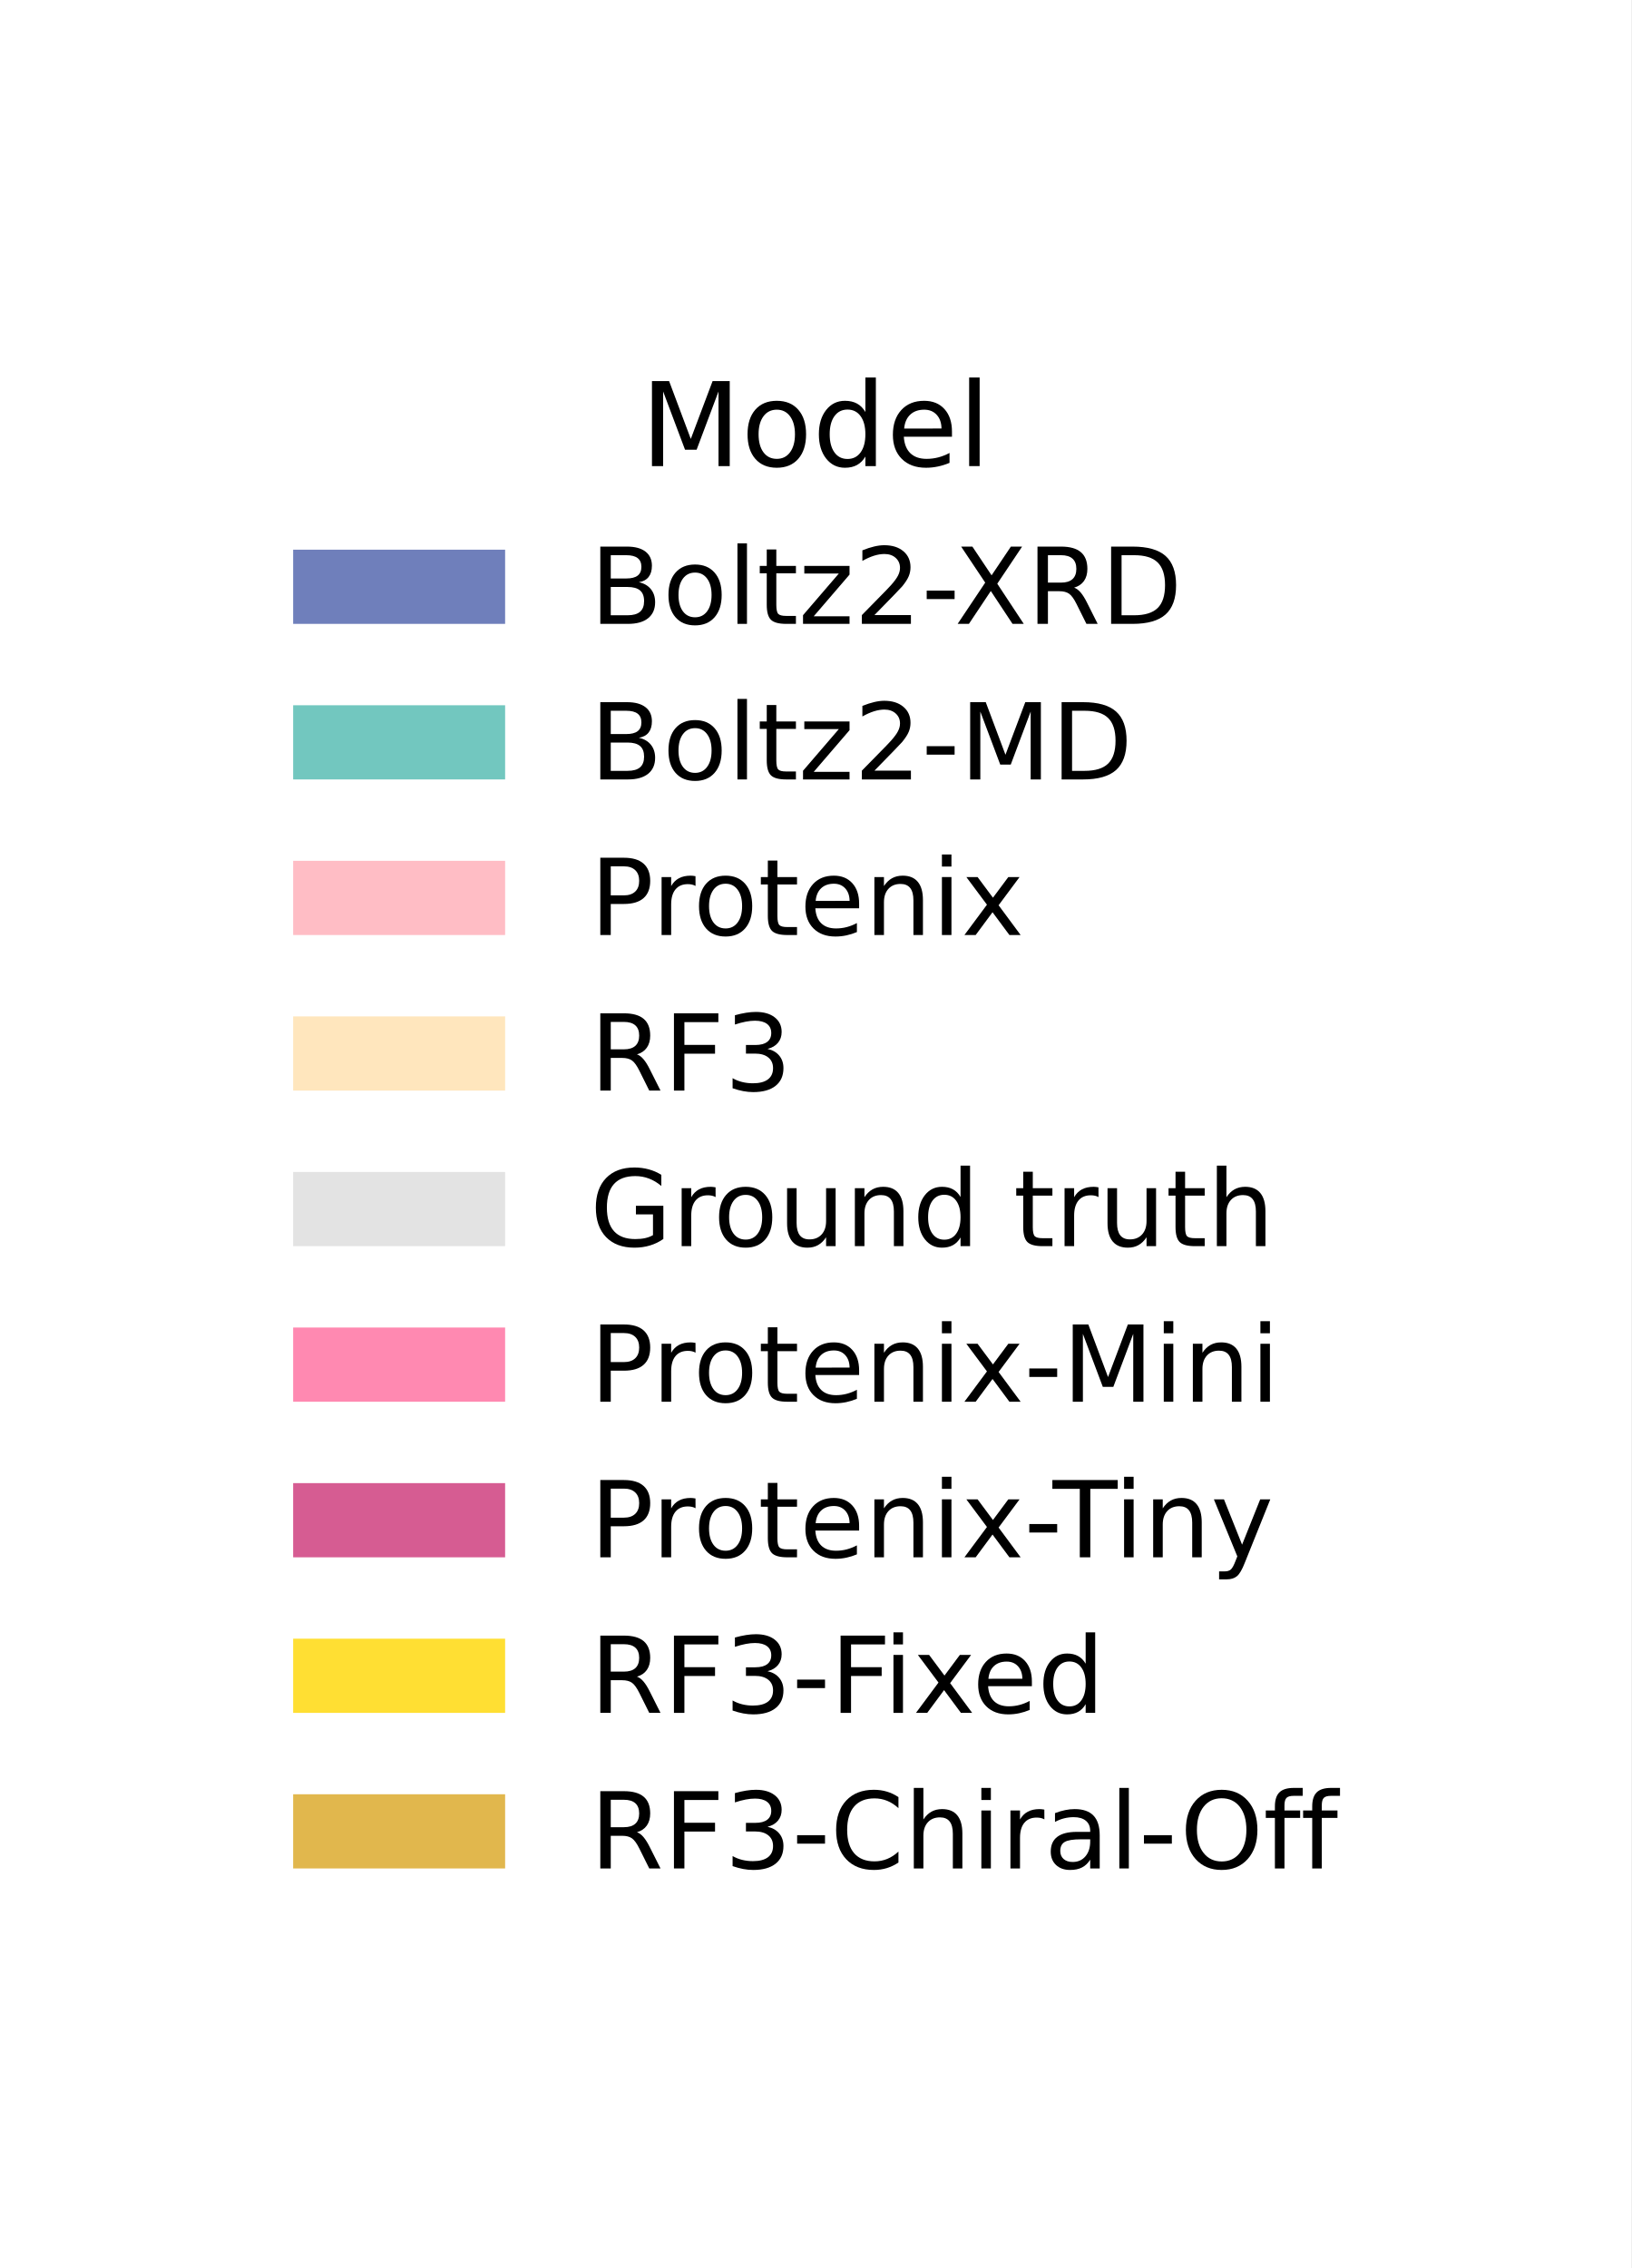
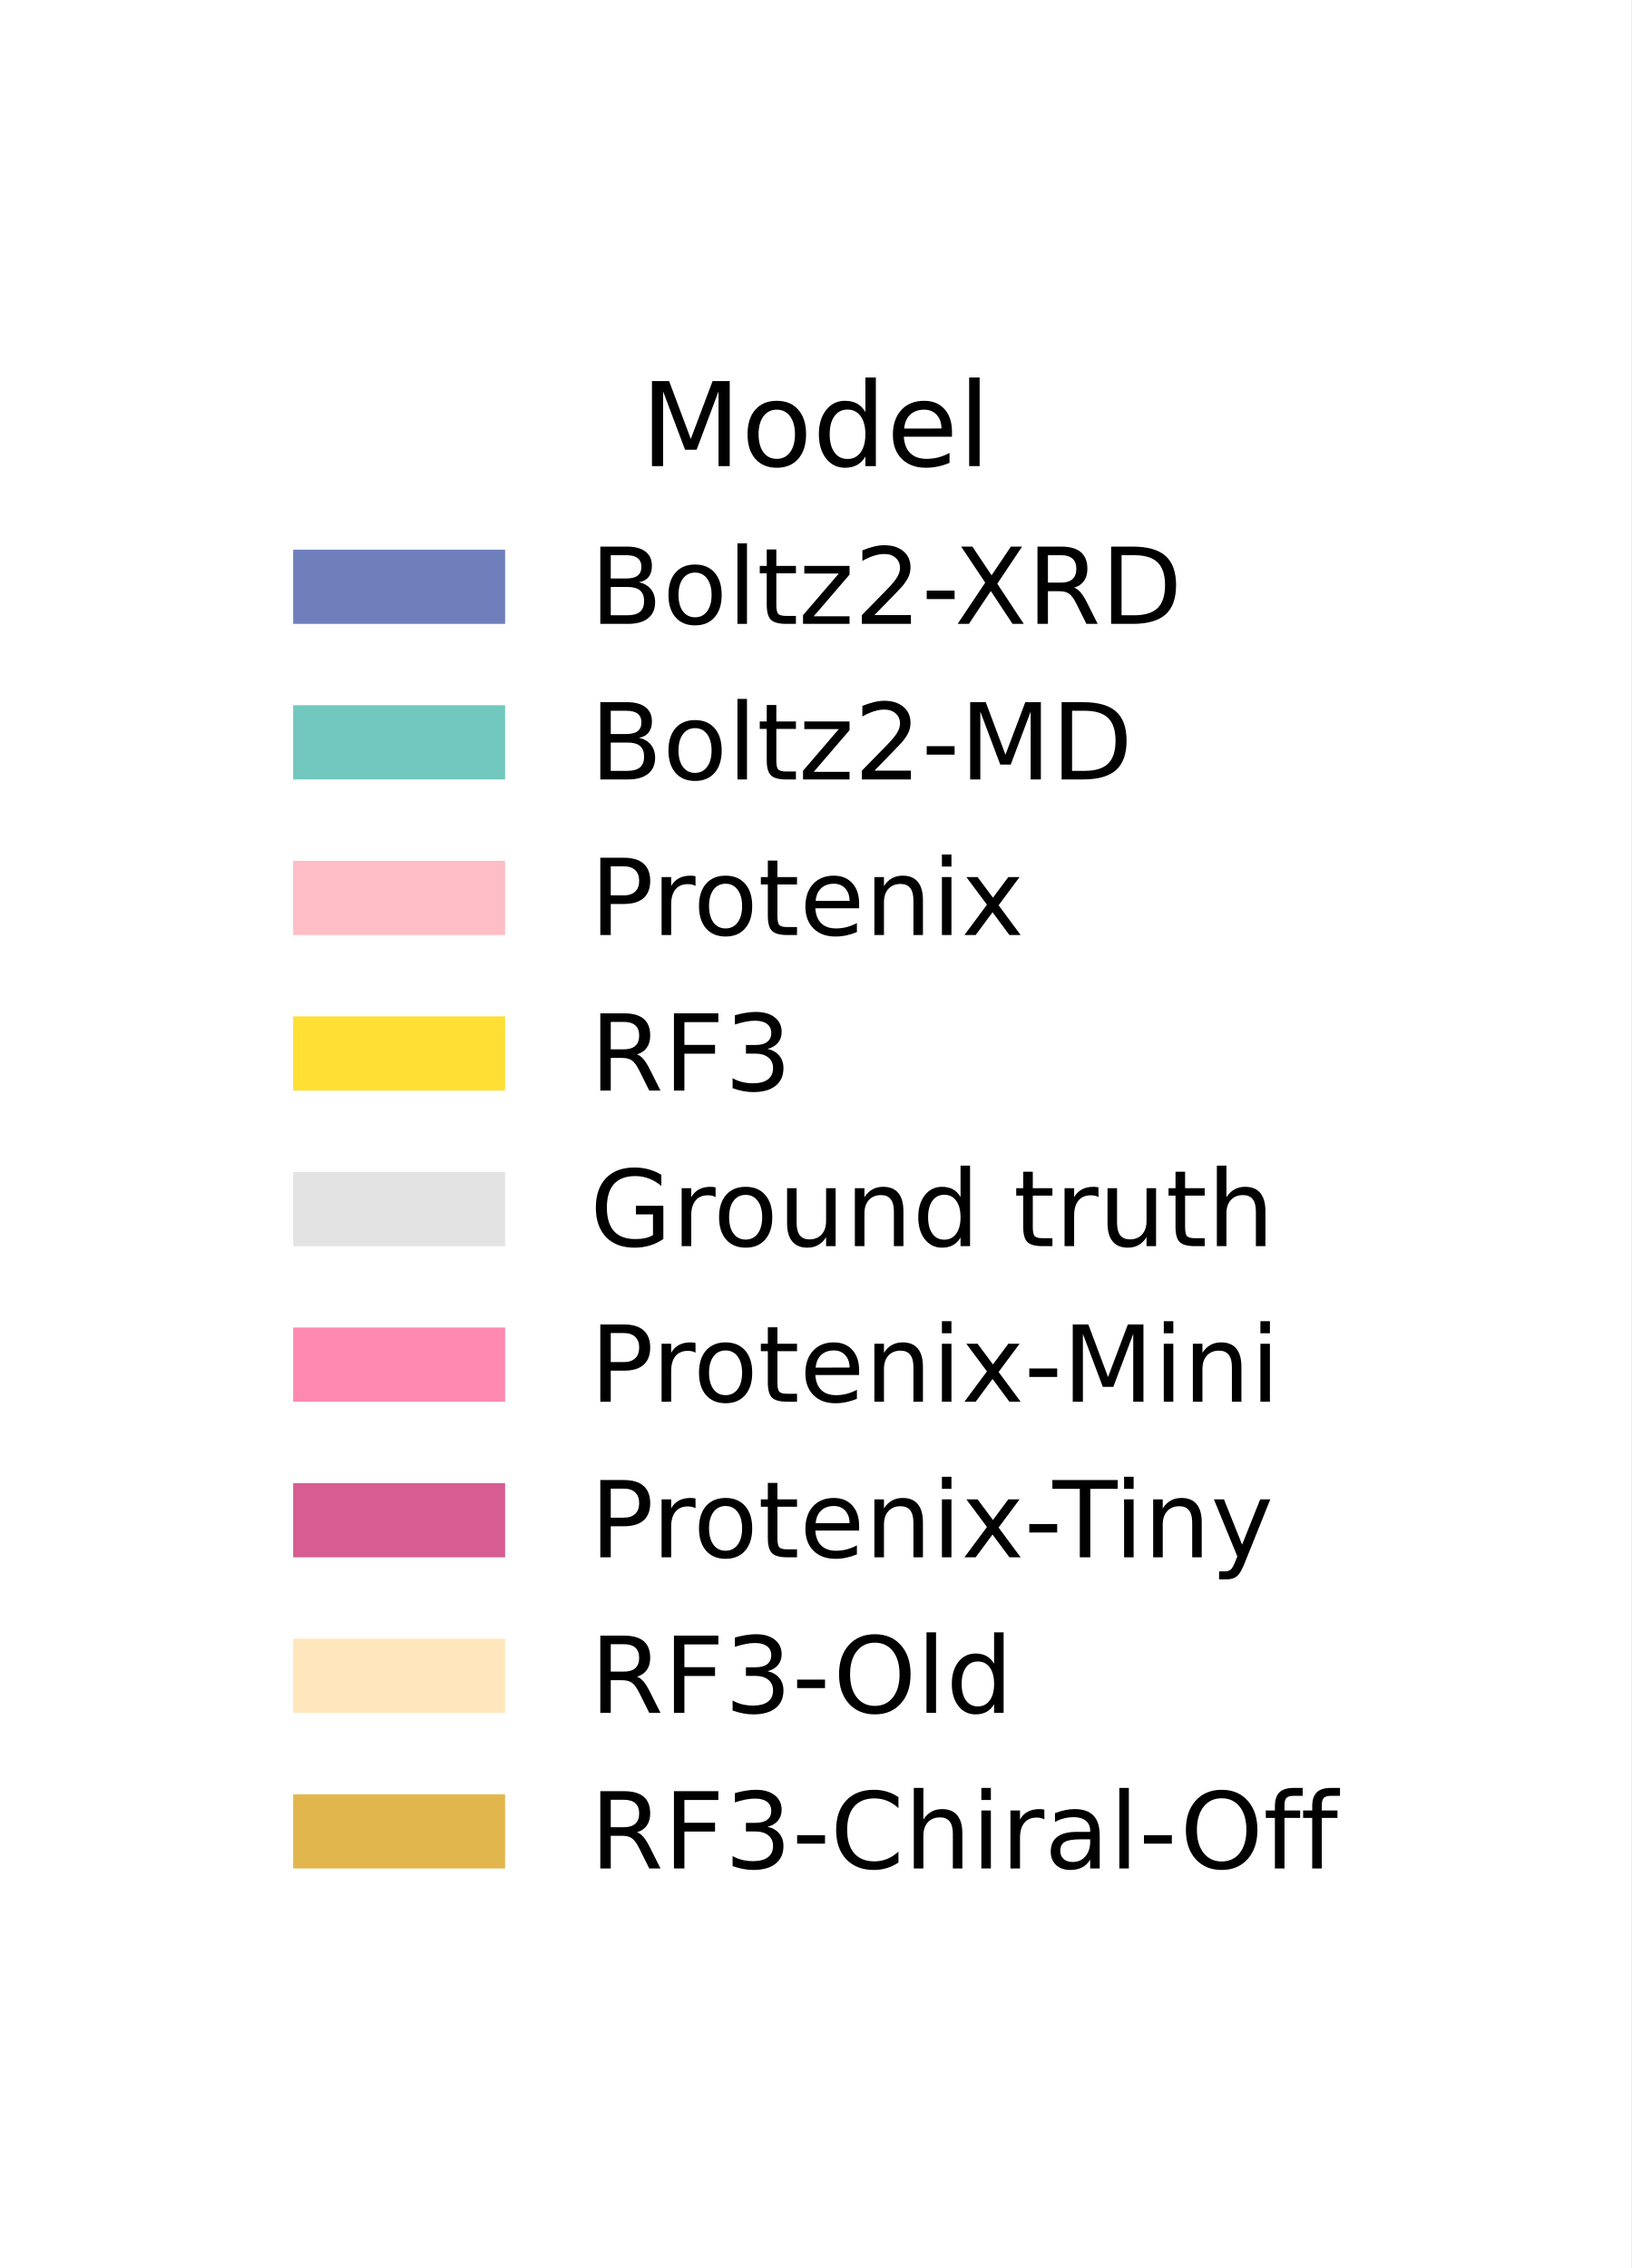
<svg xmlns="http://www.w3.org/2000/svg" xmlns:xlink="http://www.w3.org/1999/xlink" width="153.9pt" height="213.984pt" viewBox="0 0 153.9 213.984" version="1.1">
  <defs>
    <style type="text/css">*{stroke-linejoin: round; stroke-linecap: butt}</style>
  </defs>
  <g id="figure_1">
    <g id="patch_1">
      <path d="M 0 213.984  L 153.9 213.984  L 153.9 0  L 0 0  z " style="fill: #ffffff" />
    </g>
    <g id="axes_1">
      <g id="legend_1">
        <g id="text_1">
          <g transform="translate(60.43539 43.97575) scale(0.11 -0.11)">
            <defs>
              <path id="DejaVuSans-4d" d="M 628 4666  L 1569 4666  L 2759 1491  L 3956 4666  L 4897 4666  L 4897 0  L 4281 0  L 4281 4097  L 3078 897  L 2444 897  L 1241 4097  L 1241 0  L 628 0  L 628 4666  z " transform="scale(0.015625)" />
              <path id="DejaVuSans-6f" d="M 1959 3097  Q 1497 3097 1228 2736  Q 959 2375 959 1747  Q 959 1119 1226 758  Q 1494 397 1959 397  Q 2419 397 2687 759  Q 2956 1122 2956 1747  Q 2956 2369 2687 2733  Q 2419 3097 1959 3097  z M 1959 3584  Q 2709 3584 3137 3096  Q 3566 2609 3566 1747  Q 3566 888 3137 398  Q 2709 -91 1959 -91  Q 1206 -91 779 398  Q 353 888 353 1747  Q 353 2609 779 3096  Q 1206 3584 1959 3584  z " transform="scale(0.015625)" />
              <path id="DejaVuSans-64" d="M 2906 2969  L 2906 4863  L 3481 4863  L 3481 0  L 2906 0  L 2906 525  Q 2725 213 2448 61  Q 2172 -91 1784 -91  Q 1150 -91 751 415  Q 353 922 353 1747  Q 353 2572 751 3078  Q 1150 3584 1784 3584  Q 2172 3584 2448 3432  Q 2725 3281 2906 2969  z M 947 1747  Q 947 1113 1208 752  Q 1469 391 1925 391  Q 2381 391 2643 752  Q 2906 1113 2906 1747  Q 2906 2381 2643 2742  Q 2381 3103 1925 3103  Q 1469 3103 1208 2742  Q 947 2381 947 1747  z " transform="scale(0.015625)" />
              <path id="DejaVuSans-65" d="M 3597 1894  L 3597 1613  L 953 1613  Q 991 1019 1311 708  Q 1631 397 2203 397  Q 2534 397 2845 478  Q 3156 559 3463 722  L 3463 178  Q 3153 47 2828 -22  Q 2503 -91 2169 -91  Q 1331 -91 842 396  Q 353 884 353 1716  Q 353 2575 817 3079  Q 1281 3584 2069 3584  Q 2775 3584 3186 3129  Q 3597 2675 3597 1894  z M 3022 2063  Q 3016 2534 2758 2815  Q 2500 3097 2075 3097  Q 1594 3097 1305 2825  Q 1016 2553 972 2059  L 3022 2063  z " transform="scale(0.015625)" />
              <path id="DejaVuSans-6c" d="M 603 4863  L 1178 4863  L 1178 0  L 603 0  L 603 4863  z " transform="scale(0.015625)" />
            </defs>
            <use xlink:href="#DejaVuSans-4d" />
            <use xlink:href="#DejaVuSans-6f" transform="translate(86.2793 0)" />
            <use xlink:href="#DejaVuSans-64" transform="translate(147.4609 0)" />
            <use xlink:href="#DejaVuSans-65" transform="translate(210.9375 0)" />
            <use xlink:href="#DejaVuSans-6c" transform="translate(272.4609 0)" />
          </g>
        </g>
        <g id="patch_2">
          <path d="M 27.659 58.862  L 47.659 58.862  L 47.659 51.862  L 27.659 51.862  z " style="fill: #4b5faa; opacity: 0.8" />
        </g>
        <g id="text_2">
          <g transform="translate(55.65937 58.86184) scale(0.1 -0.1)">
            <defs>
              <path id="DejaVuSans-42" d="M 1259 2228  L 1259 519  L 2272 519  Q 2781 519 3026 730  Q 3272 941 3272 1375  Q 3272 1813 3026 2020  Q 2781 2228 2272 2228  L 1259 2228  z M 1259 4147  L 1259 2741  L 2194 2741  Q 2656 2741 2882 2914  Q 3109 3088 3109 3444  Q 3109 3797 2882 3972  Q 2656 4147 2194 4147  L 1259 4147  z M 628 4666  L 2241 4666  Q 2963 4666 3353 4366  Q 3744 4066 3744 3513  Q 3744 3084 3544 2831  Q 3344 2578 2956 2516  Q 3422 2416 3680 2098  Q 3938 1781 3938 1306  Q 3938 681 3513 340  Q 3088 0 2303 0  L 628 0  L 628 4666  z " transform="scale(0.015625)" />
              <path id="DejaVuSans-74" d="M 1172 4494  L 1172 3500  L 2356 3500  L 2356 3053  L 1172 3053  L 1172 1153  Q 1172 725 1289 603  Q 1406 481 1766 481  L 2356 481  L 2356 0  L 1766 0  Q 1100 0 847 248  Q 594 497 594 1153  L 594 3053  L 172 3053  L 172 3500  L 594 3500  L 594 4494  L 1172 4494  z " transform="scale(0.015625)" />
              <path id="DejaVuSans-7a" d="M 353 3500  L 3084 3500  L 3084 2975  L 922 459  L 3084 459  L 3084 0  L 275 0  L 275 525  L 2438 3041  L 353 3041  L 353 3500  z " transform="scale(0.015625)" />
              <path id="DejaVuSans-32" d="M 1228 531  L 3431 531  L 3431 0  L 469 0  L 469 531  Q 828 903 1448 1529  Q 2069 2156 2228 2338  Q 2531 2678 2651 2914  Q 2772 3150 2772 3378  Q 2772 3750 2511 3984  Q 2250 4219 1831 4219  Q 1534 4219 1204 4116  Q 875 4013 500 3803  L 500 4441  Q 881 4594 1212 4672  Q 1544 4750 1819 4750  Q 2544 4750 2975 4387  Q 3406 4025 3406 3419  Q 3406 3131 3298 2873  Q 3191 2616 2906 2266  Q 2828 2175 2409 1742  Q 1991 1309 1228 531  z " transform="scale(0.015625)" />
              <path id="DejaVuSans-2d" d="M 313 2009  L 1997 2009  L 1997 1497  L 313 1497  L 313 2009  z " transform="scale(0.015625)" />
              <path id="DejaVuSans-58" d="M 403 4666  L 1081 4666  L 2241 2931  L 3406 4666  L 4084 4666  L 2584 2425  L 4184 0  L 3506 0  L 2194 1984  L 872 0  L 191 0  L 1856 2491  L 403 4666  z " transform="scale(0.015625)" />
              <path id="DejaVuSans-52" d="M 2841 2188  Q 3044 2119 3236 1894  Q 3428 1669 3622 1275  L 4263 0  L 3584 0  L 2988 1197  Q 2756 1666 2539 1819  Q 2322 1972 1947 1972  L 1259 1972  L 1259 0  L 628 0  L 628 4666  L 2053 4666  Q 2853 4666 3247 4331  Q 3641 3997 3641 3322  Q 3641 2881 3436 2590  Q 3231 2300 2841 2188  z M 1259 4147  L 1259 2491  L 2053 2491  Q 2509 2491 2742 2702  Q 2975 2913 2975 3322  Q 2975 3731 2742 3939  Q 2509 4147 2053 4147  L 1259 4147  z " transform="scale(0.015625)" />
              <path id="DejaVuSans-44" d="M 1259 4147  L 1259 519  L 2022 519  Q 2988 519 3436 956  Q 3884 1394 3884 2338  Q 3884 3275 3436 3711  Q 2988 4147 2022 4147  L 1259 4147  z M 628 4666  L 1925 4666  Q 3281 4666 3915 4102  Q 4550 3538 4550 2338  Q 4550 1131 3912 565  Q 3275 0 1925 0  L 628 0  L 628 4666  z " transform="scale(0.015625)" />
            </defs>
            <use xlink:href="#DejaVuSans-42" />
            <use xlink:href="#DejaVuSans-6f" transform="translate(68.60352 0)" />
            <use xlink:href="#DejaVuSans-6c" transform="translate(129.7852 0)" />
            <use xlink:href="#DejaVuSans-74" transform="translate(157.5684 0)" />
            <use xlink:href="#DejaVuSans-7a" transform="translate(196.7773 0)" />
            <use xlink:href="#DejaVuSans-32" transform="translate(249.2676 0)" />
            <use xlink:href="#DejaVuSans-2d" transform="translate(312.8906 0)" />
            <use xlink:href="#DejaVuSans-58" transform="translate(343.9746 0)" />
            <use xlink:href="#DejaVuSans-52" transform="translate(412.4805 0)" />
            <use xlink:href="#DejaVuSans-44" transform="translate(481.9629 0)" />
          </g>
        </g>
        <g id="patch_3">
          <path d="M 27.659 73.54  L 47.659 73.54  L 47.659 66.54  L 27.659 66.54  z " style="fill: #4fb9af; opacity: 0.8" />
        </g>
        <g id="text_3">
          <g transform="translate(55.65937 73.53997) scale(0.1 -0.1)">
            <use xlink:href="#DejaVuSans-42" />
            <use xlink:href="#DejaVuSans-6f" transform="translate(68.60352 0)" />
            <use xlink:href="#DejaVuSans-6c" transform="translate(129.7852 0)" />
            <use xlink:href="#DejaVuSans-74" transform="translate(157.5684 0)" />
            <use xlink:href="#DejaVuSans-7a" transform="translate(196.7773 0)" />
            <use xlink:href="#DejaVuSans-32" transform="translate(249.2676 0)" />
            <use xlink:href="#DejaVuSans-2d" transform="translate(312.8906 0)" />
            <use xlink:href="#DejaVuSans-4d" transform="translate(348.9746 0)" />
            <use xlink:href="#DejaVuSans-44" transform="translate(435.2539 0)" />
          </g>
        </g>
        <g id="patch_4">
          <path d="M 27.659 88.218  L 47.659 88.218  L 47.659 81.218  L 27.659 81.218  z " style="fill: #ffacb7; opacity: 0.8" />
        </g>
        <g id="text_4">
          <g transform="translate(55.65937 88.21809) scale(0.1 -0.1)">
            <defs>
              <path id="DejaVuSans-50" d="M 1259 4147  L 1259 2394  L 2053 2394  Q 2494 2394 2734 2622  Q 2975 2850 2975 3272  Q 2975 3691 2734 3919  Q 2494 4147 2053 4147  L 1259 4147  z M 628 4666  L 2053 4666  Q 2838 4666 3239 4311  Q 3641 3956 3641 3272  Q 3641 2581 3239 2228  Q 2838 1875 2053 1875  L 1259 1875  L 1259 0  L 628 0  L 628 4666  z " transform="scale(0.015625)" />
              <path id="DejaVuSans-72" d="M 2631 2963  Q 2534 3019 2420 3045  Q 2306 3072 2169 3072  Q 1681 3072 1420 2755  Q 1159 2438 1159 1844  L 1159 0  L 581 0  L 581 3500  L 1159 3500  L 1159 2956  Q 1341 3275 1631 3429  Q 1922 3584 2338 3584  Q 2397 3584 2469 3576  Q 2541 3569 2628 3553  L 2631 2963  z " transform="scale(0.015625)" />
              <path id="DejaVuSans-6e" d="M 3513 2113  L 3513 0  L 2938 0  L 2938 2094  Q 2938 2591 2744 2837  Q 2550 3084 2163 3084  Q 1697 3084 1428 2787  Q 1159 2491 1159 1978  L 1159 0  L 581 0  L 581 3500  L 1159 3500  L 1159 2956  Q 1366 3272 1645 3428  Q 1925 3584 2291 3584  Q 2894 3584 3203 3211  Q 3513 2838 3513 2113  z " transform="scale(0.015625)" />
              <path id="DejaVuSans-69" d="M 603 3500  L 1178 3500  L 1178 0  L 603 0  L 603 3500  z M 603 4863  L 1178 4863  L 1178 4134  L 603 4134  L 603 4863  z " transform="scale(0.015625)" />
              <path id="DejaVuSans-78" d="M 3513 3500  L 2247 1797  L 3578 0  L 2900 0  L 1881 1375  L 863 0  L 184 0  L 1544 1831  L 300 3500  L 978 3500  L 1906 2253  L 2834 3500  L 3513 3500  z " transform="scale(0.015625)" />
            </defs>
            <use xlink:href="#DejaVuSans-50" />
            <use xlink:href="#DejaVuSans-72" transform="translate(58.55273 0)" />
            <use xlink:href="#DejaVuSans-6f" transform="translate(97.41602 0)" />
            <use xlink:href="#DejaVuSans-74" transform="translate(158.5977 0)" />
            <use xlink:href="#DejaVuSans-65" transform="translate(197.8066 0)" />
            <use xlink:href="#DejaVuSans-6e" transform="translate(259.3301 0)" />
            <use xlink:href="#DejaVuSans-69" transform="translate(322.709 0)" />
            <use xlink:href="#DejaVuSans-78" transform="translate(350.4922 0)" />
          </g>
        </g>
        <g id="patch_5">
-           <path d="M 27.659 102.896  L 47.659 102.896  L 47.659 95.896  L 27.659 95.896  z " style="fill: #ffe0ac; opacity: 0.8" />
+           <path d="M 27.659 102.896  L 47.659 102.896  L 47.659 95.896  L 27.659 95.896  z " style="fill: #ffd700; opacity: 0.8" />
        </g>
        <g id="text_5">
          <g transform="translate(55.65937 102.8962) scale(0.1 -0.1)">
            <defs>
              <path id="DejaVuSans-46" d="M 628 4666  L 3309 4666  L 3309 4134  L 1259 4134  L 1259 2759  L 3109 2759  L 3109 2228  L 1259 2228  L 1259 0  L 628 0  L 628 4666  z " transform="scale(0.015625)" />
              <path id="DejaVuSans-33" d="M 2597 2516  Q 3050 2419 3304 2112  Q 3559 1806 3559 1356  Q 3559 666 3084 287  Q 2609 -91 1734 -91  Q 1441 -91 1130 -33  Q 819 25 488 141  L 488 750  Q 750 597 1062 519  Q 1375 441 1716 441  Q 2309 441 2620 675  Q 2931 909 2931 1356  Q 2931 1769 2642 2001  Q 2353 2234 1838 2234  L 1294 2234  L 1294 2753  L 1863 2753  Q 2328 2753 2575 2939  Q 2822 3125 2822 3475  Q 2822 3834 2567 4026  Q 2313 4219 1838 4219  Q 1578 4219 1281 4162  Q 984 4106 628 3988  L 628 4550  Q 988 4650 1302 4700  Q 1616 4750 1894 4750  Q 2613 4750 3031 4423  Q 3450 4097 3450 3541  Q 3450 3153 3228 2886  Q 3006 2619 2597 2516  z " transform="scale(0.015625)" />
            </defs>
            <use xlink:href="#DejaVuSans-52" />
            <use xlink:href="#DejaVuSans-46" transform="translate(69.48242 0)" />
            <use xlink:href="#DejaVuSans-33" transform="translate(127.002 0)" />
          </g>
        </g>
        <g id="patch_6">
          <path d="M 27.659 117.574  L 47.659 117.574  L 47.659 110.574  L 27.659 110.574  z " style="fill: #dcdcdc; opacity: 0.8" />
        </g>
        <g id="text_6">
          <g transform="translate(55.65937 117.5743) scale(0.1 -0.1)">
            <defs>
              <path id="DejaVuSans-47" d="M 3809 666  L 3809 1919  L 2778 1919  L 2778 2438  L 4434 2438  L 4434 434  Q 4069 175 3628 42  Q 3188 -91 2688 -91  Q 1594 -91 976 548  Q 359 1188 359 2328  Q 359 3472 976 4111  Q 1594 4750 2688 4750  Q 3144 4750 3555 4637  Q 3966 4525 4313 4306  L 4313 3634  Q 3963 3931 3569 4081  Q 3175 4231 2741 4231  Q 1884 4231 1454 3753  Q 1025 3275 1025 2328  Q 1025 1384 1454 906  Q 1884 428 2741 428  Q 3075 428 3337 486  Q 3600 544 3809 666  z " transform="scale(0.015625)" />
              <path id="DejaVuSans-75" d="M 544 1381  L 544 3500  L 1119 3500  L 1119 1403  Q 1119 906 1312 657  Q 1506 409 1894 409  Q 2359 409 2629 706  Q 2900 1003 2900 1516  L 2900 3500  L 3475 3500  L 3475 0  L 2900 0  L 2900 538  Q 2691 219 2414 64  Q 2138 -91 1772 -91  Q 1169 -91 856 284  Q 544 659 544 1381  z M 1991 3584  L 1991 3584  z " transform="scale(0.015625)" />
              <path id="DejaVuSans-20" transform="scale(0.015625)" />
              <path id="DejaVuSans-68" d="M 3513 2113  L 3513 0  L 2938 0  L 2938 2094  Q 2938 2591 2744 2837  Q 2550 3084 2163 3084  Q 1697 3084 1428 2787  Q 1159 2491 1159 1978  L 1159 0  L 581 0  L 581 4863  L 1159 4863  L 1159 2956  Q 1366 3272 1645 3428  Q 1925 3584 2291 3584  Q 2894 3584 3203 3211  Q 3513 2838 3513 2113  z " transform="scale(0.015625)" />
            </defs>
            <use xlink:href="#DejaVuSans-47" />
            <use xlink:href="#DejaVuSans-72" transform="translate(77.49023 0)" />
            <use xlink:href="#DejaVuSans-6f" transform="translate(116.3535 0)" />
            <use xlink:href="#DejaVuSans-75" transform="translate(177.5352 0)" />
            <use xlink:href="#DejaVuSans-6e" transform="translate(240.9141 0)" />
            <use xlink:href="#DejaVuSans-64" transform="translate(304.293 0)" />
            <use xlink:href="#DejaVuSans-20" transform="translate(367.7695 0)" />
            <use xlink:href="#DejaVuSans-74" transform="translate(399.5566 0)" />
            <use xlink:href="#DejaVuSans-72" transform="translate(438.7656 0)" />
            <use xlink:href="#DejaVuSans-75" transform="translate(479.8789 0)" />
            <use xlink:href="#DejaVuSans-74" transform="translate(543.2578 0)" />
            <use xlink:href="#DejaVuSans-68" transform="translate(582.4668 0)" />
          </g>
        </g>
        <g id="patch_7">
          <path d="M 27.659 132.252  L 47.659 132.252  L 47.659 125.252  L 27.659 125.252  z " style="fill: #ff6b9d; opacity: 0.8" />
        </g>
        <g id="text_7">
          <g transform="translate(55.65937 132.2525) scale(0.1 -0.1)">
            <use xlink:href="#DejaVuSans-50" />
            <use xlink:href="#DejaVuSans-72" transform="translate(58.55273 0)" />
            <use xlink:href="#DejaVuSans-6f" transform="translate(97.41602 0)" />
            <use xlink:href="#DejaVuSans-74" transform="translate(158.5977 0)" />
            <use xlink:href="#DejaVuSans-65" transform="translate(197.8066 0)" />
            <use xlink:href="#DejaVuSans-6e" transform="translate(259.3301 0)" />
            <use xlink:href="#DejaVuSans-69" transform="translate(322.709 0)" />
            <use xlink:href="#DejaVuSans-78" transform="translate(350.4922 0)" />
            <use xlink:href="#DejaVuSans-2d" transform="translate(409.6719 0)" />
            <use xlink:href="#DejaVuSans-4d" transform="translate(445.7559 0)" />
            <use xlink:href="#DejaVuSans-69" transform="translate(532.0352 0)" />
            <use xlink:href="#DejaVuSans-6e" transform="translate(559.8184 0)" />
            <use xlink:href="#DejaVuSans-69" transform="translate(623.1973 0)" />
          </g>
        </g>
        <g id="patch_8">
          <path d="M 27.659 146.931  L 47.659 146.931  L 47.659 139.931  L 27.659 139.931  z " style="fill: #cc3377; opacity: 0.8" />
        </g>
        <g id="text_8">
          <g transform="translate(55.65937 146.9306) scale(0.1 -0.1)">
            <defs>
              <path id="DejaVuSans-54" d="M -19 4666  L 3928 4666  L 3928 4134  L 2272 4134  L 2272 0  L 1638 0  L 1638 4134  L -19 4134  L -19 4666  z " transform="scale(0.015625)" />
              <path id="DejaVuSans-79" d="M 2059 -325  Q 1816 -950 1584 -1140  Q 1353 -1331 966 -1331  L 506 -1331  L 506 -850  L 844 -850  Q 1081 -850 1212 -737  Q 1344 -625 1503 -206  L 1606 56  L 191 3500  L 800 3500  L 1894 763  L 2988 3500  L 3597 3500  L 2059 -325  z " transform="scale(0.015625)" />
            </defs>
            <use xlink:href="#DejaVuSans-50" />
            <use xlink:href="#DejaVuSans-72" transform="translate(58.55273 0)" />
            <use xlink:href="#DejaVuSans-6f" transform="translate(97.41602 0)" />
            <use xlink:href="#DejaVuSans-74" transform="translate(158.5977 0)" />
            <use xlink:href="#DejaVuSans-65" transform="translate(197.8066 0)" />
            <use xlink:href="#DejaVuSans-6e" transform="translate(259.3301 0)" />
            <use xlink:href="#DejaVuSans-69" transform="translate(322.709 0)" />
            <use xlink:href="#DejaVuSans-78" transform="translate(350.4922 0)" />
            <use xlink:href="#DejaVuSans-2d" transform="translate(409.6719 0)" />
            <use xlink:href="#DejaVuSans-54" transform="translate(436.6309 0)" />
            <use xlink:href="#DejaVuSans-69" transform="translate(494.5898 0)" />
            <use xlink:href="#DejaVuSans-6e" transform="translate(522.373 0)" />
            <use xlink:href="#DejaVuSans-79" transform="translate(585.752 0)" />
          </g>
        </g>
        <g id="patch_9">
-           <path d="M 27.659 161.609  L 47.659 161.609  L 47.659 154.609  L 27.659 154.609  z " style="fill: #ffd700; opacity: 0.8" />
+           <path d="M 27.659 161.609  L 47.659 161.609  L 47.659 154.609  L 27.659 154.609  z " style="fill: #ffe0ac; opacity: 0.8" />
        </g>
        <g id="text_9">
          <g transform="translate(55.65937 161.6087) scale(0.1 -0.1)">
+             <defs>
+               <path id="DejaVuSans-4f" d="M 2522 4238  Q 1834 4238 1429 3725  Q 1025 3213 1025 2328  Q 1025 1447 1429 934  Q 1834 422 2522 422  Q 3209 422 3611 934  Q 4013 1447 4013 2328  Q 4013 3213 3611 3725  Q 3209 4238 2522 4238  z M 2522 4750  Q 3503 4750 4090 4092  Q 4678 3434 4678 2328  Q 4678 1225 4090 567  Q 3503 -91 2522 -91  Q 1538 -91 948 565  Q 359 1222 359 2328  Q 359 3434 948 4092  Q 1538 4750 2522 4750  z " transform="scale(0.015625)" />
+             </defs>
            <use xlink:href="#DejaVuSans-52" />
            <use xlink:href="#DejaVuSans-46" transform="translate(69.48242 0)" />
            <use xlink:href="#DejaVuSans-33" transform="translate(127.002 0)" />
            <use xlink:href="#DejaVuSans-2d" transform="translate(190.625 0)" />
-             <use xlink:href="#DejaVuSans-46" transform="translate(226.709 0)" />
-             <use xlink:href="#DejaVuSans-69" transform="translate(276.9785 0)" />
-             <use xlink:href="#DejaVuSans-78" transform="translate(304.7617 0)" />
-             <use xlink:href="#DejaVuSans-65" transform="translate(360.8164 0)" />
-             <use xlink:href="#DejaVuSans-64" transform="translate(422.3398 0)" />
+             <use xlink:href="#DejaVuSans-4f" transform="translate(229.459 0)" />
+             <use xlink:href="#DejaVuSans-6c" transform="translate(308.1699 0)" />
+             <use xlink:href="#DejaVuSans-64" transform="translate(335.9531 0)" />
          </g>
        </g>
        <g id="patch_10">
          <path d="M 27.659 176.287  L 47.659 176.287  L 47.659 169.287  L 27.659 169.287  z " style="fill: #daa520; opacity: 0.8" />
        </g>
        <g id="text_10">
          <g transform="translate(55.65937 176.2868) scale(0.1 -0.1)">
            <defs>
              <path id="DejaVuSans-43" d="M 4122 4306  L 4122 3641  Q 3803 3938 3442 4084  Q 3081 4231 2675 4231  Q 1875 4231 1450 3742  Q 1025 3253 1025 2328  Q 1025 1406 1450 917  Q 1875 428 2675 428  Q 3081 428 3442 575  Q 3803 722 4122 1019  L 4122 359  Q 3791 134 3420 21  Q 3050 -91 2638 -91  Q 1578 -91 968 557  Q 359 1206 359 2328  Q 359 3453 968 4101  Q 1578 4750 2638 4750  Q 3056 4750 3426 4639  Q 3797 4528 4122 4306  z " transform="scale(0.015625)" />
              <path id="DejaVuSans-61" d="M 2194 1759  Q 1497 1759 1228 1600  Q 959 1441 959 1056  Q 959 750 1161 570  Q 1363 391 1709 391  Q 2188 391 2477 730  Q 2766 1069 2766 1631  L 2766 1759  L 2194 1759  z M 3341 1997  L 3341 0  L 2766 0  L 2766 531  Q 2569 213 2275 61  Q 1981 -91 1556 -91  Q 1019 -91 701 211  Q 384 513 384 1019  Q 384 1609 779 1909  Q 1175 2209 1959 2209  L 2766 2209  L 2766 2266  Q 2766 2663 2505 2880  Q 2244 3097 1772 3097  Q 1472 3097 1187 3025  Q 903 2953 641 2809  L 641 3341  Q 956 3463 1253 3523  Q 1550 3584 1831 3584  Q 2591 3584 2966 3190  Q 3341 2797 3341 1997  z " transform="scale(0.015625)" />
-               <path id="DejaVuSans-4f" d="M 2522 4238  Q 1834 4238 1429 3725  Q 1025 3213 1025 2328  Q 1025 1447 1429 934  Q 1834 422 2522 422  Q 3209 422 3611 934  Q 4013 1447 4013 2328  Q 4013 3213 3611 3725  Q 3209 4238 2522 4238  z M 2522 4750  Q 3503 4750 4090 4092  Q 4678 3434 4678 2328  Q 4678 1225 4090 567  Q 3503 -91 2522 -91  Q 1538 -91 948 565  Q 359 1222 359 2328  Q 359 3434 948 4092  Q 1538 4750 2522 4750  z " transform="scale(0.015625)" />
              <path id="DejaVuSans-66" d="M 2375 4863  L 2375 4384  L 1825 4384  Q 1516 4384 1395 4259  Q 1275 4134 1275 3809  L 1275 3500  L 2222 3500  L 2222 3053  L 1275 3053  L 1275 0  L 697 0  L 697 3053  L 147 3053  L 147 3500  L 697 3500  L 697 3744  Q 697 4328 969 4595  Q 1241 4863 1831 4863  L 2375 4863  z " transform="scale(0.015625)" />
            </defs>
            <use xlink:href="#DejaVuSans-52" />
            <use xlink:href="#DejaVuSans-46" transform="translate(69.48242 0)" />
            <use xlink:href="#DejaVuSans-33" transform="translate(127.002 0)" />
            <use xlink:href="#DejaVuSans-2d" transform="translate(190.625 0)" />
            <use xlink:href="#DejaVuSans-43" transform="translate(226.709 0)" />
            <use xlink:href="#DejaVuSans-68" transform="translate(296.5332 0)" />
            <use xlink:href="#DejaVuSans-69" transform="translate(359.9121 0)" />
            <use xlink:href="#DejaVuSans-72" transform="translate(387.6953 0)" />
            <use xlink:href="#DejaVuSans-61" transform="translate(428.8086 0)" />
            <use xlink:href="#DejaVuSans-6c" transform="translate(490.0879 0)" />
            <use xlink:href="#DejaVuSans-2d" transform="translate(517.8711 0)" />
            <use xlink:href="#DejaVuSans-4f" transform="translate(556.7051 0)" />
            <use xlink:href="#DejaVuSans-66" transform="translate(635.416 0)" />
            <use xlink:href="#DejaVuSans-66" transform="translate(670.6211 0)" />
          </g>
        </g>
      </g>
    </g>
  </g>
</svg>
